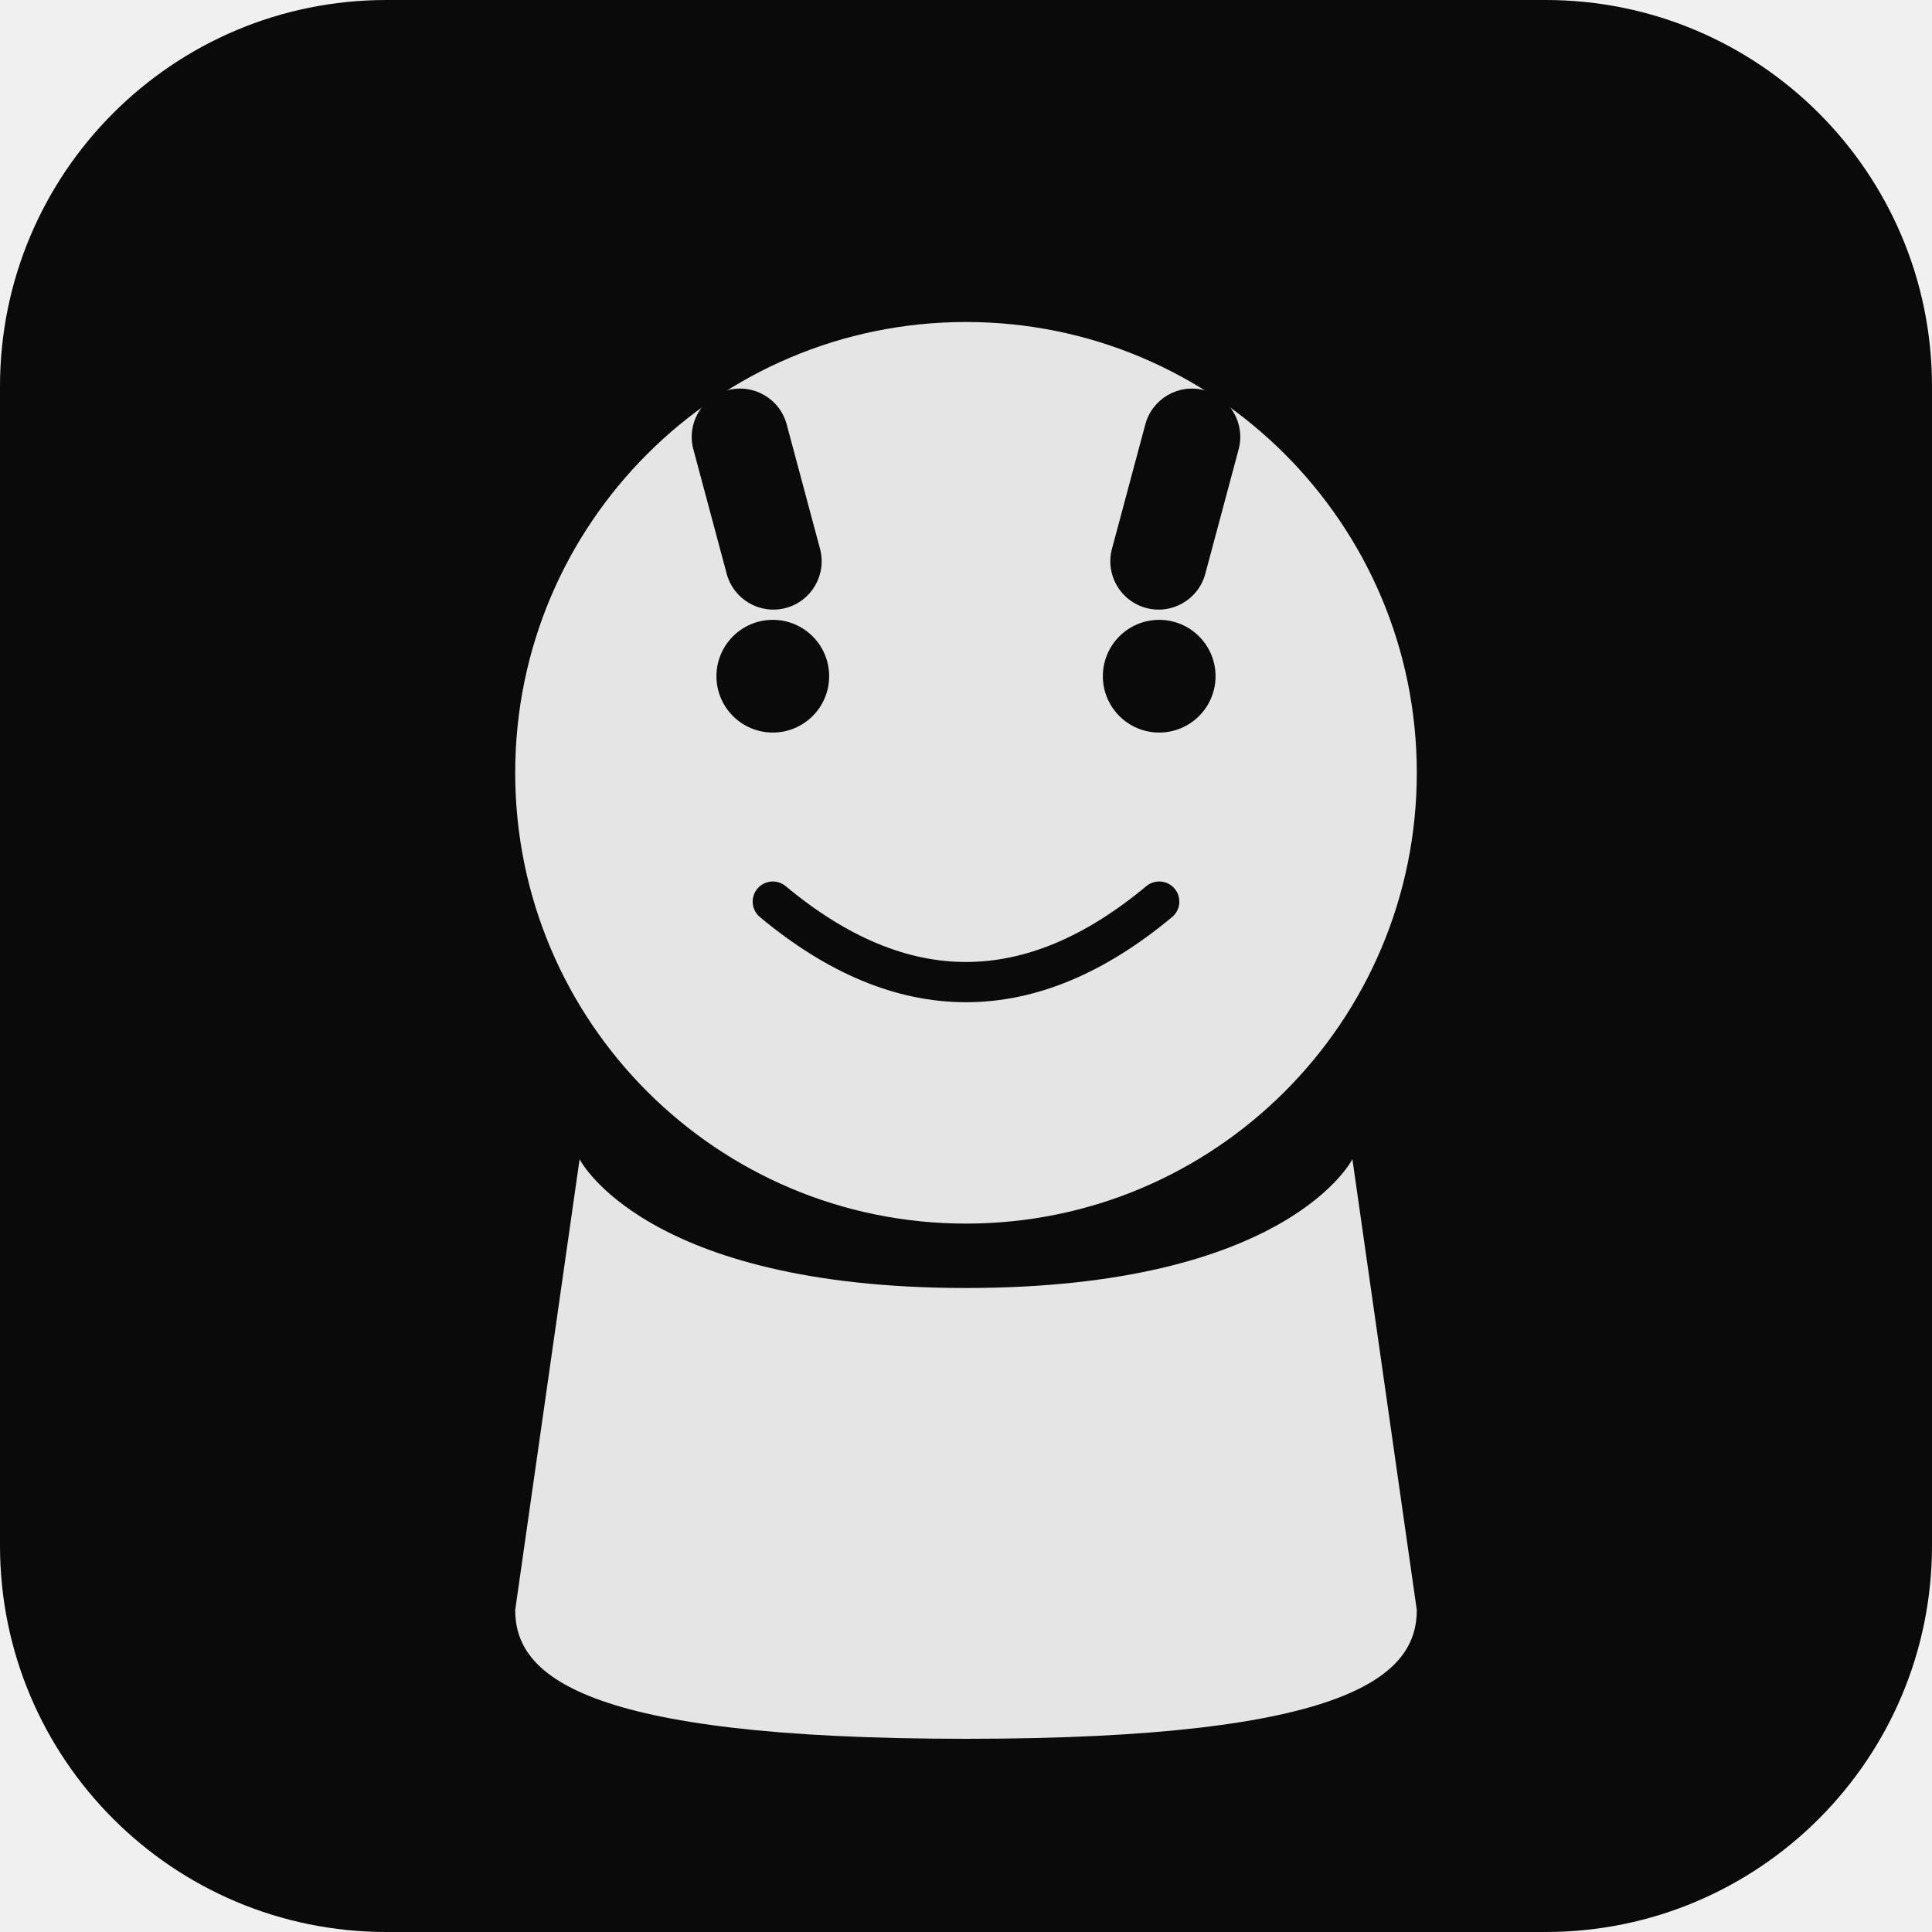
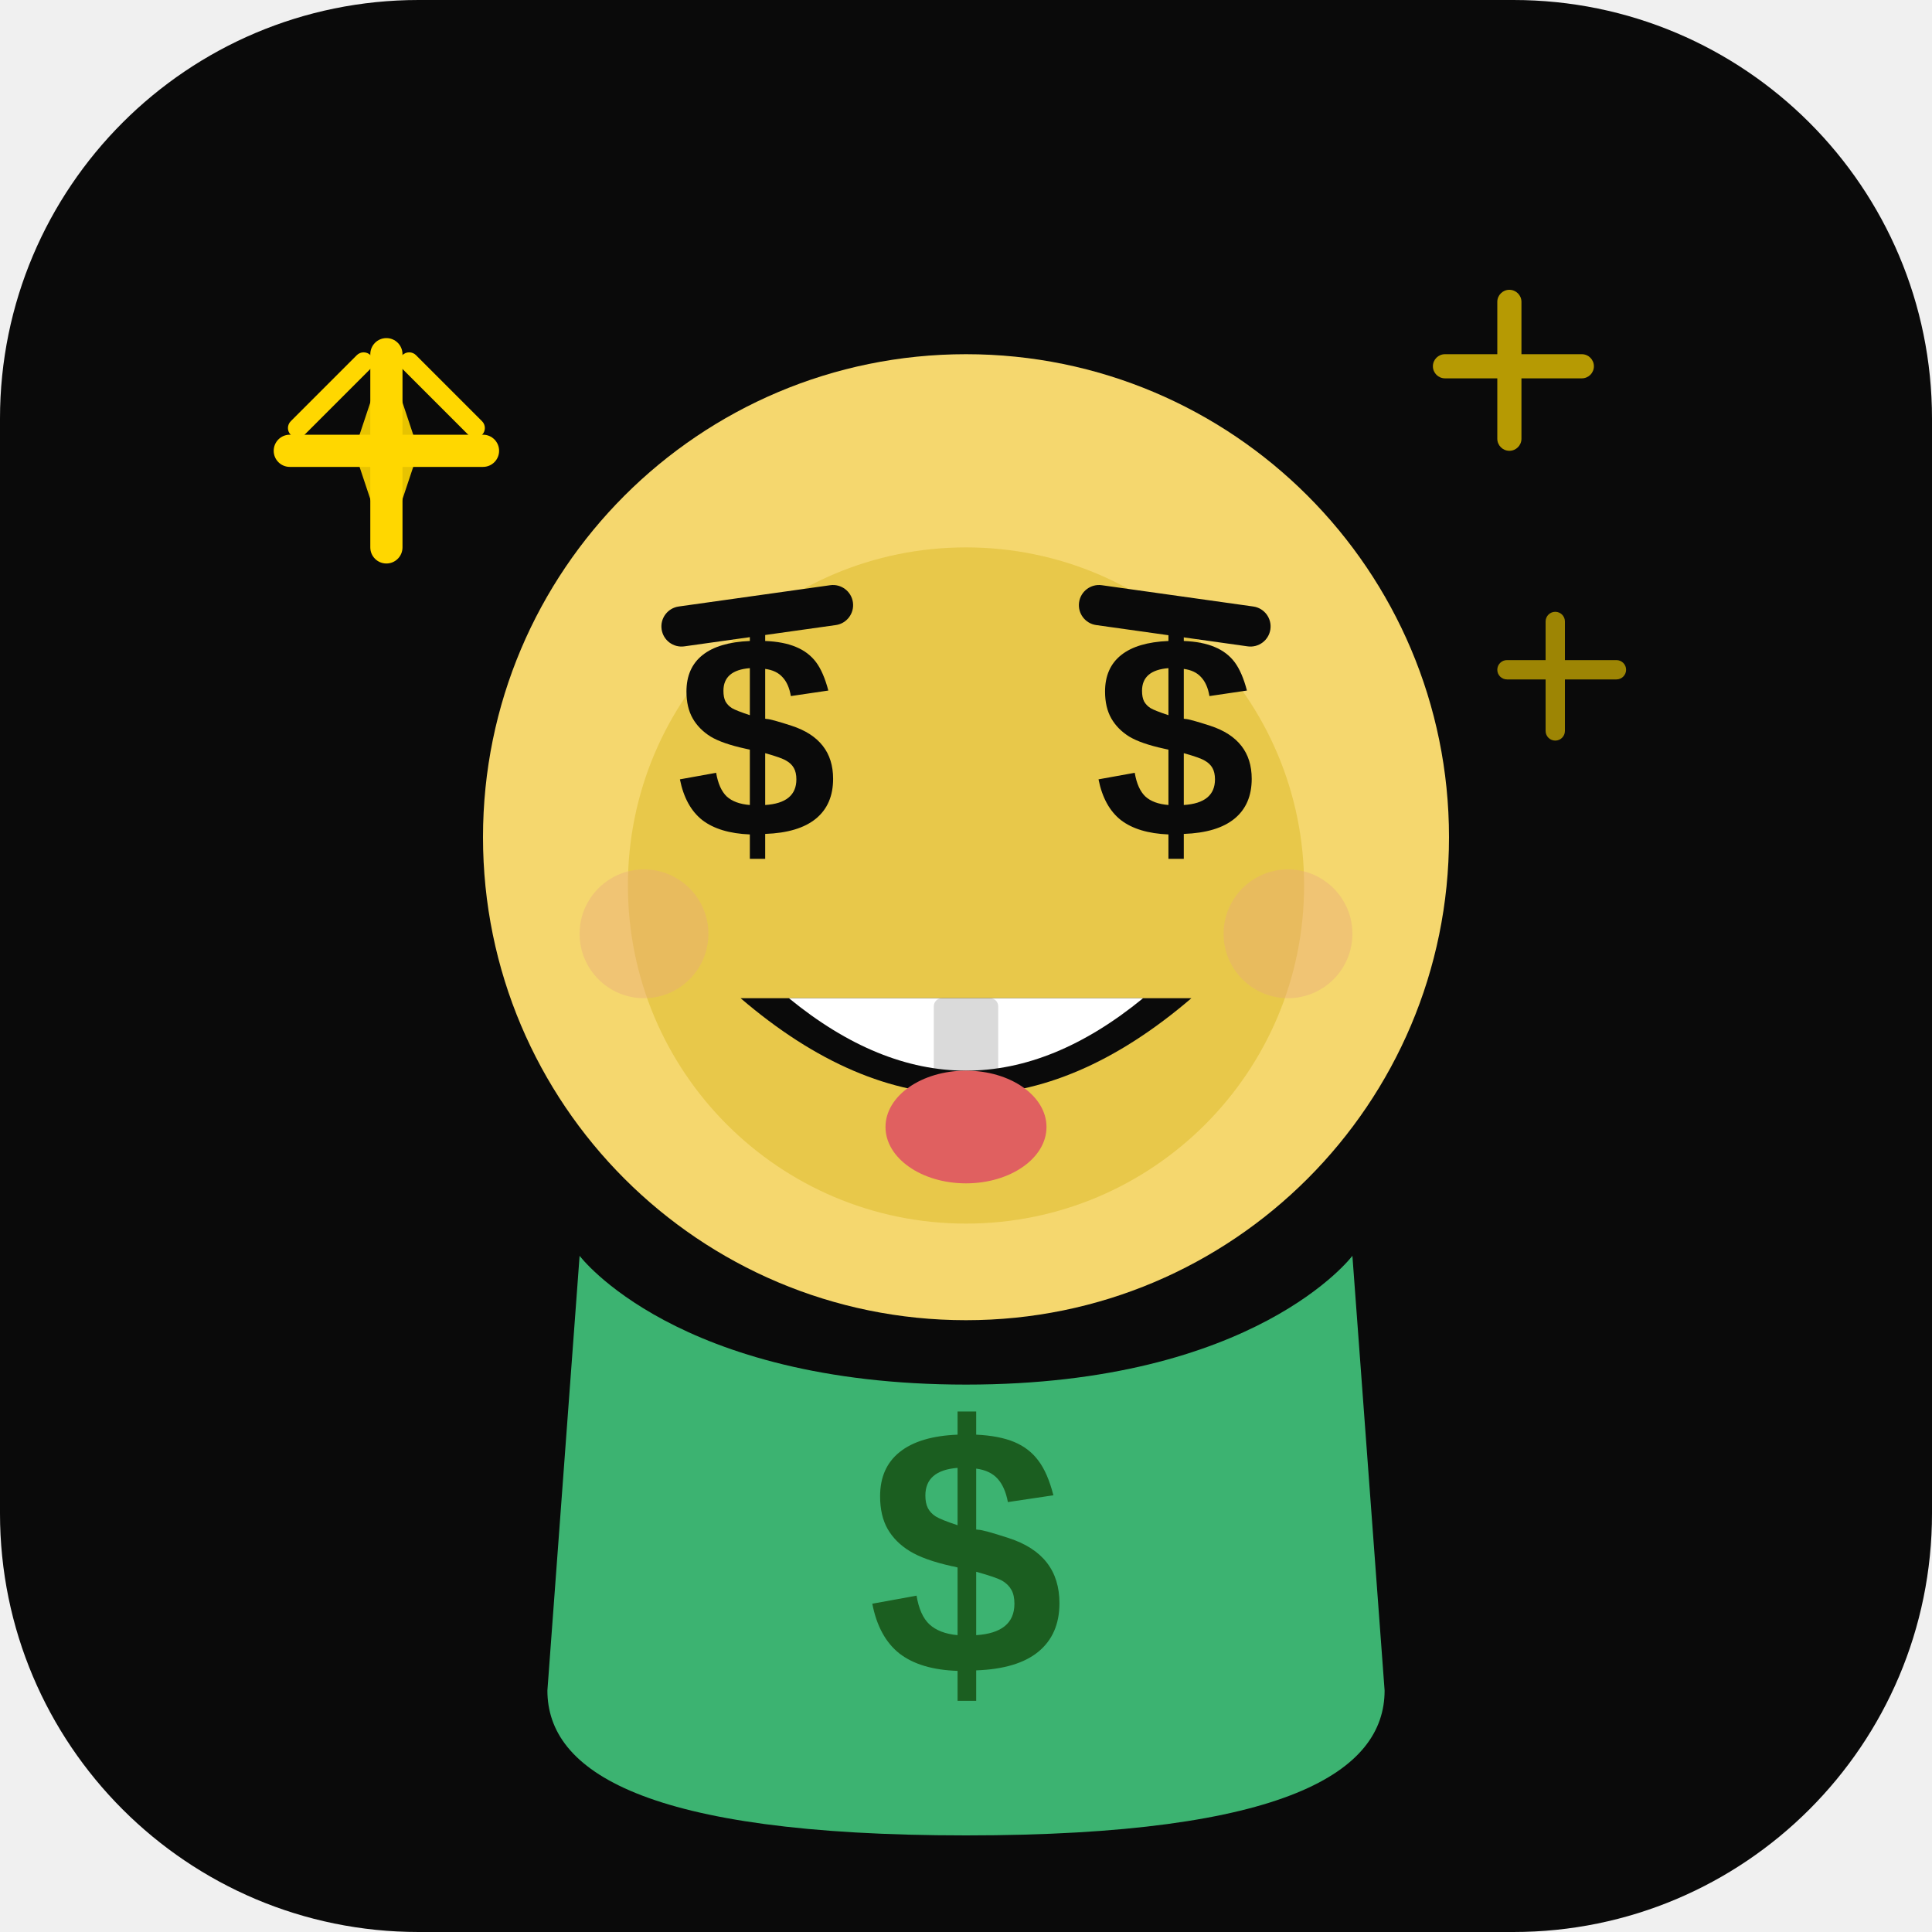
<svg xmlns="http://www.w3.org/2000/svg" viewBox="0 0 120 120" fill="none">
-   <rect width="120" height="120" rx="24" fill="#0a0a0a" />
-   <circle cx="60" cy="48" r="28" fill="#e5e5e5" />
-   <circle cx="48" cy="42" r="3.5" fill="#0a0a0a" />
-   <circle cx="72" cy="42" r="3.5" fill="#0a0a0a" />
-   <path d="M48 56 Q60 66 72 56" stroke="#0a0a0a" stroke-width="2.5" stroke-linecap="round" fill="none" />
-   <rect x="44" y="24" width="6" height="14" rx="3" fill="#0a0a0a" transform="rotate(-15 47 31)" />
-   <rect x="70" y="24" width="6" height="14" rx="3" fill="#0a0a0a" transform="rotate(15 73 31)" />
-   <path d="M36 72 C36 72 40 80 60 80 C80 80 84 72 84 72 L88 100 C88 104 84 108 60 108 C36 108 32 104 32 100 Z" fill="#e5e5e5" />
+   <rect width="120" height="120" rx="26" fill="#0a0a0a" />
+   <circle cx="60" cy="52" r="30" fill="#F5D76E" />
+   <circle cx="60" cy="55" r="21" fill="#E8C84A" />
+   <g fill="#0a0a0a" font-family="Arial,sans-serif" font-weight="900" font-size="18">
+     <text x="47" y="52" text-anchor="middle">$</text>
+     <text x="73" y="52" text-anchor="middle">$</text>
+   </g>
+   <path d="M46 62 Q60 74 74 62" fill="#0a0a0a" />
+   <path d="M49 62 Q60 71 71 62" fill="white" />
+   <rect x="58" y="62" width="4" height="6" rx="0.5" fill="#0a0a0a" opacity="0.15" />
+   <ellipse cx="60" cy="70" rx="5" ry="3.5" fill="#E06060" />
+   <path d="M36 78 C36 78 42 86 60 86 C78 86 84 78 84 78 L86 105 C86 110 80 114 60 114 C40 114 34 110 34 105 Z" fill="#3CB371" />
+   <text x="60" y="104" text-anchor="middle" font-family="Arial,sans-serif" font-weight="900" font-size="22" fill="#1B5E20">$</text>
+   <g fill="#FFD700">
+     <polygon points="22,28 24,22 26,28 24,34" opacity="0.9" />
+     <polygon points="21,28 27,28 21,28" opacity="0" />
+     <rect x="23" y="21" width="2" height="14" rx="1" />
+     <rect x="17" y="27" width="14" height="2" rx="1" />
+     <rect x="20.5" y="22.5" width="7" height="1.2" rx="0.6" transform="rotate(45 24 28)" />
+     <rect x="20.5" y="22.5" width="7" height="1.2" rx="0.6" transform="rotate(-45 24 28)" />
+   </g>
+   <g fill="#FFD700" opacity="0.7">
+     <rect x="93" y="18" width="1.5" height="10" rx="0.75" />
+     <rect x="89" y="22" width="10" height="1.5" rx="0.75" />
+   </g>
+   <g fill="#FFD700" opacity="0.6">
+     <rect x="96" y="38" width="1.2" height="8" rx="0.6" />
+     <rect x="93" y="41" width="8" height="1.2" rx="0.6" />
+   </g>
+   <rect x="41" y="37" width="12" height="2.5" rx="1.25" fill="#0a0a0a" transform="rotate(-8 47 38)" />
+   <rect x="67" y="37" width="12" height="2.5" rx="1.25" fill="#0a0a0a" transform="rotate(8 73 38)" />
+   <circle cx="40" cy="58" r="4" fill="#E8A87C" opacity="0.4" />
+   <circle cx="80" cy="58" r="4" fill="#E8A87C" opacity="0.4" />
</svg>
